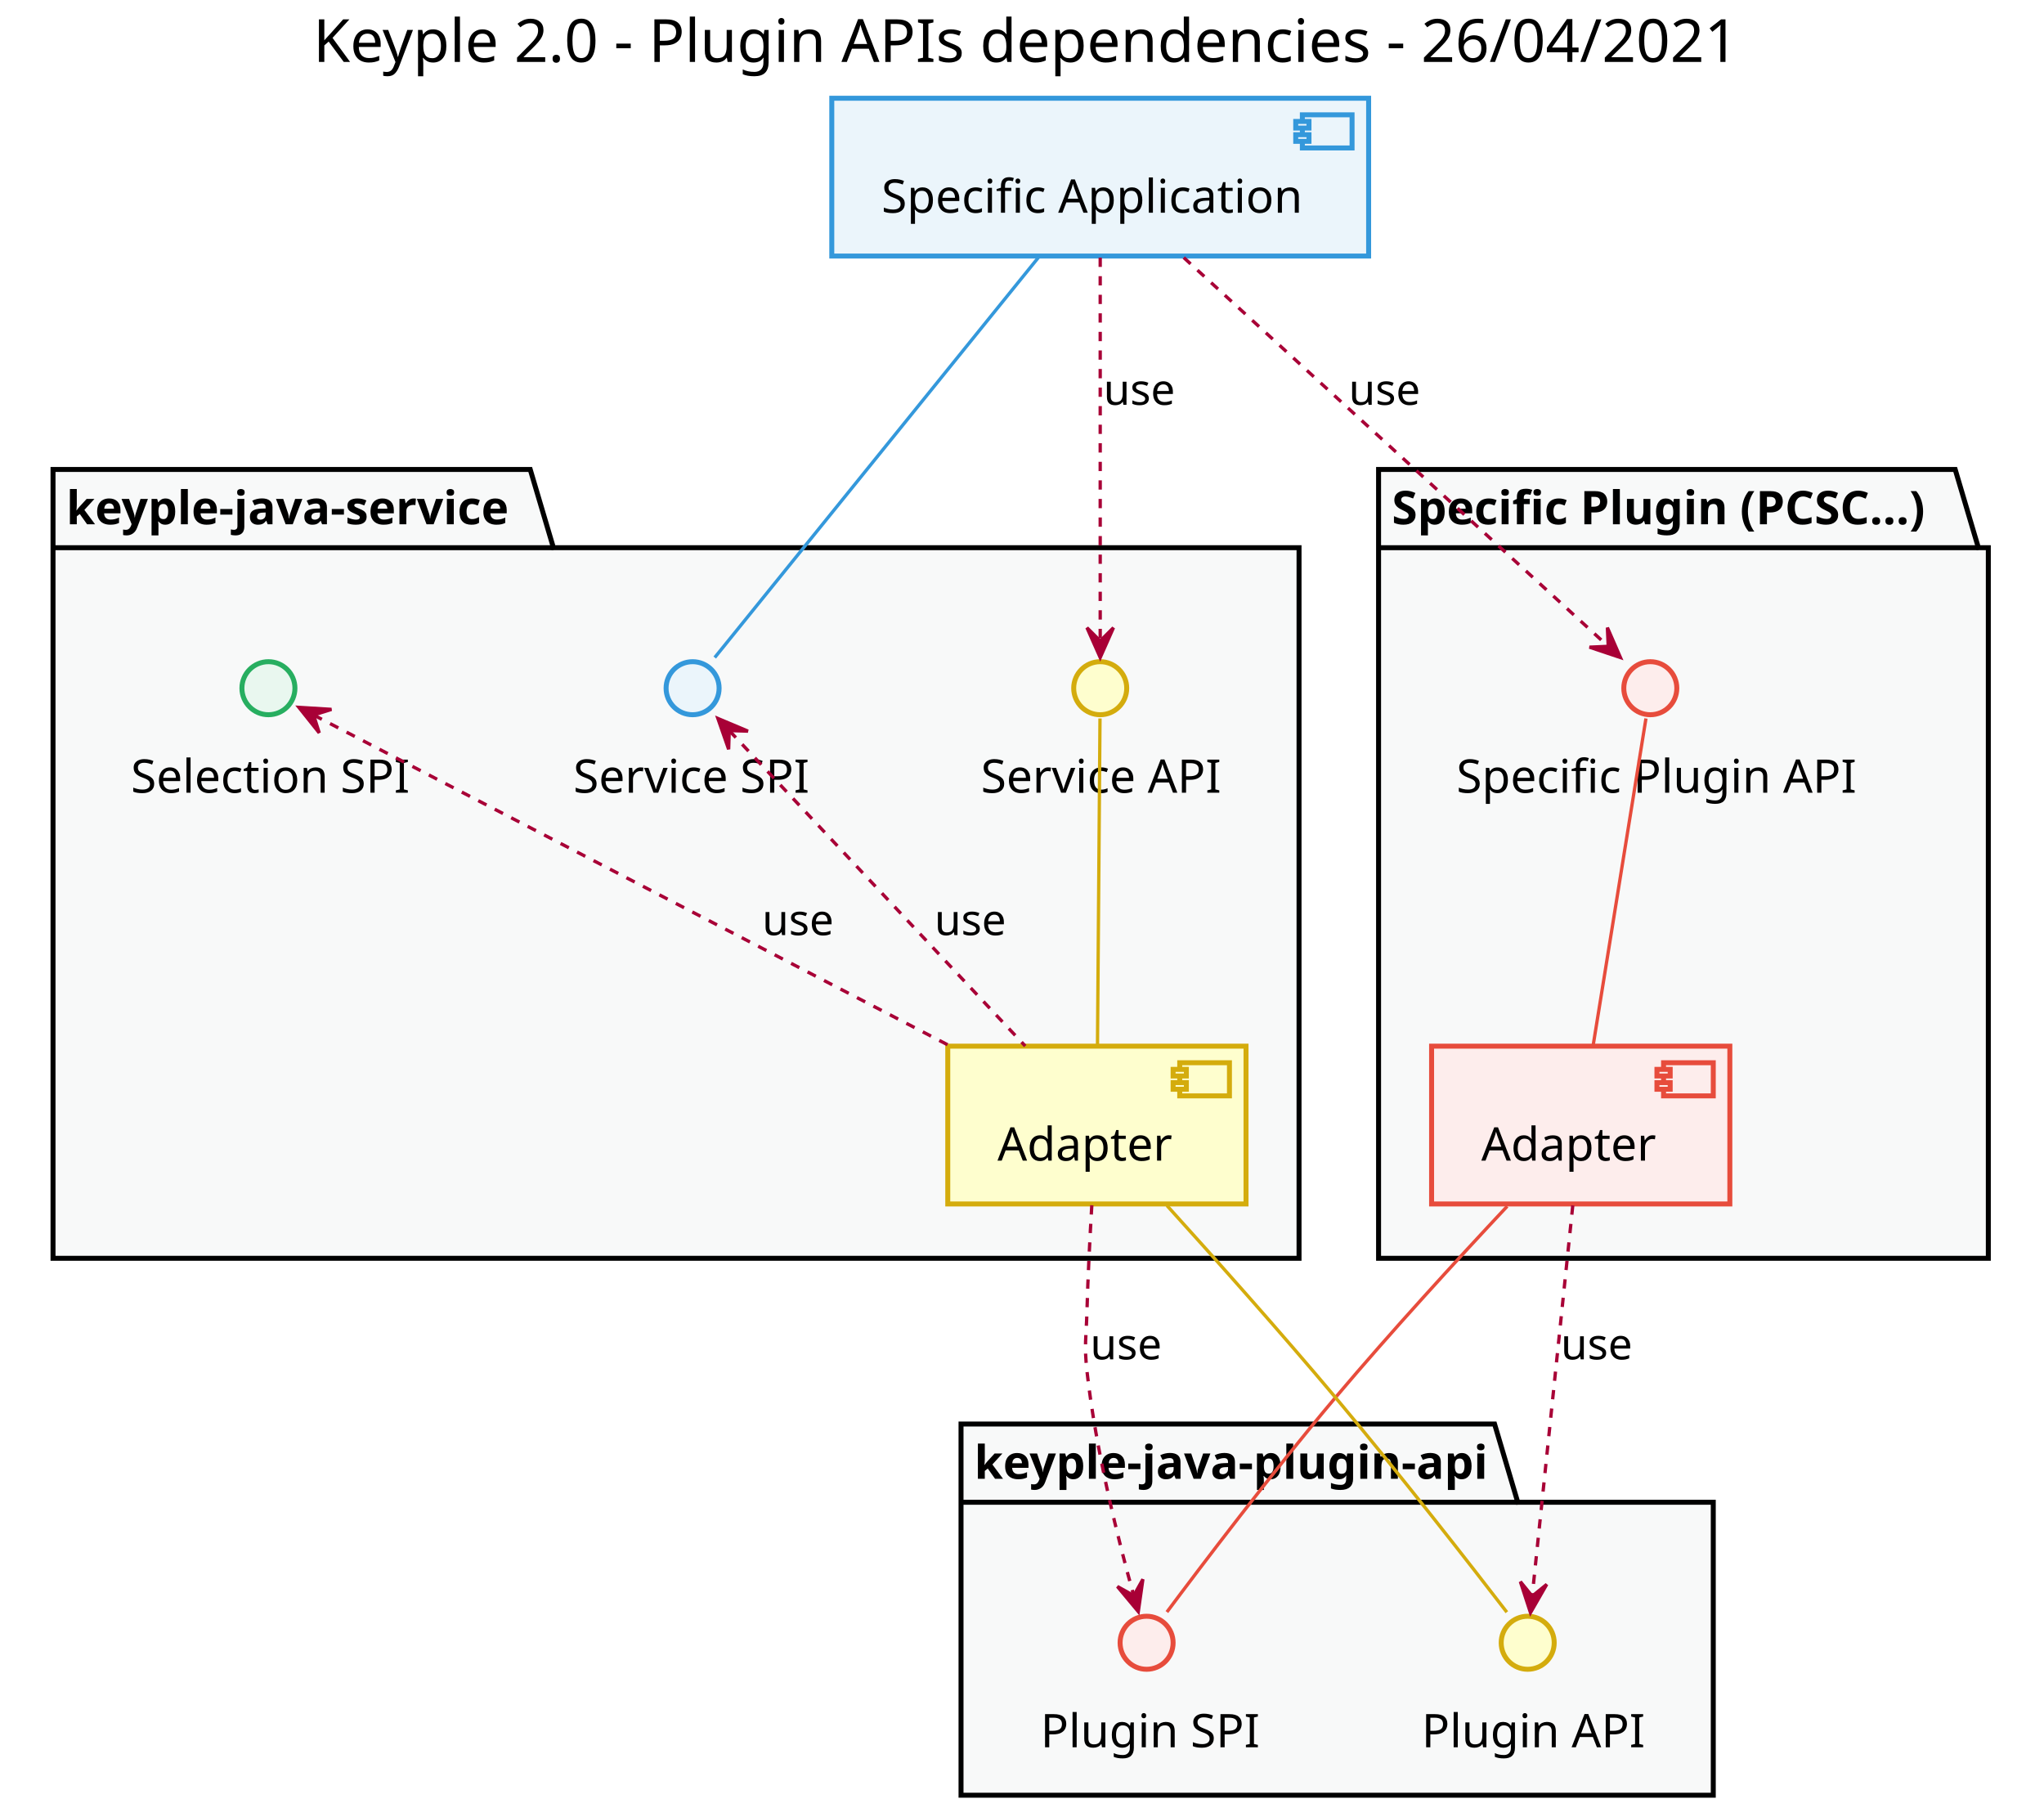
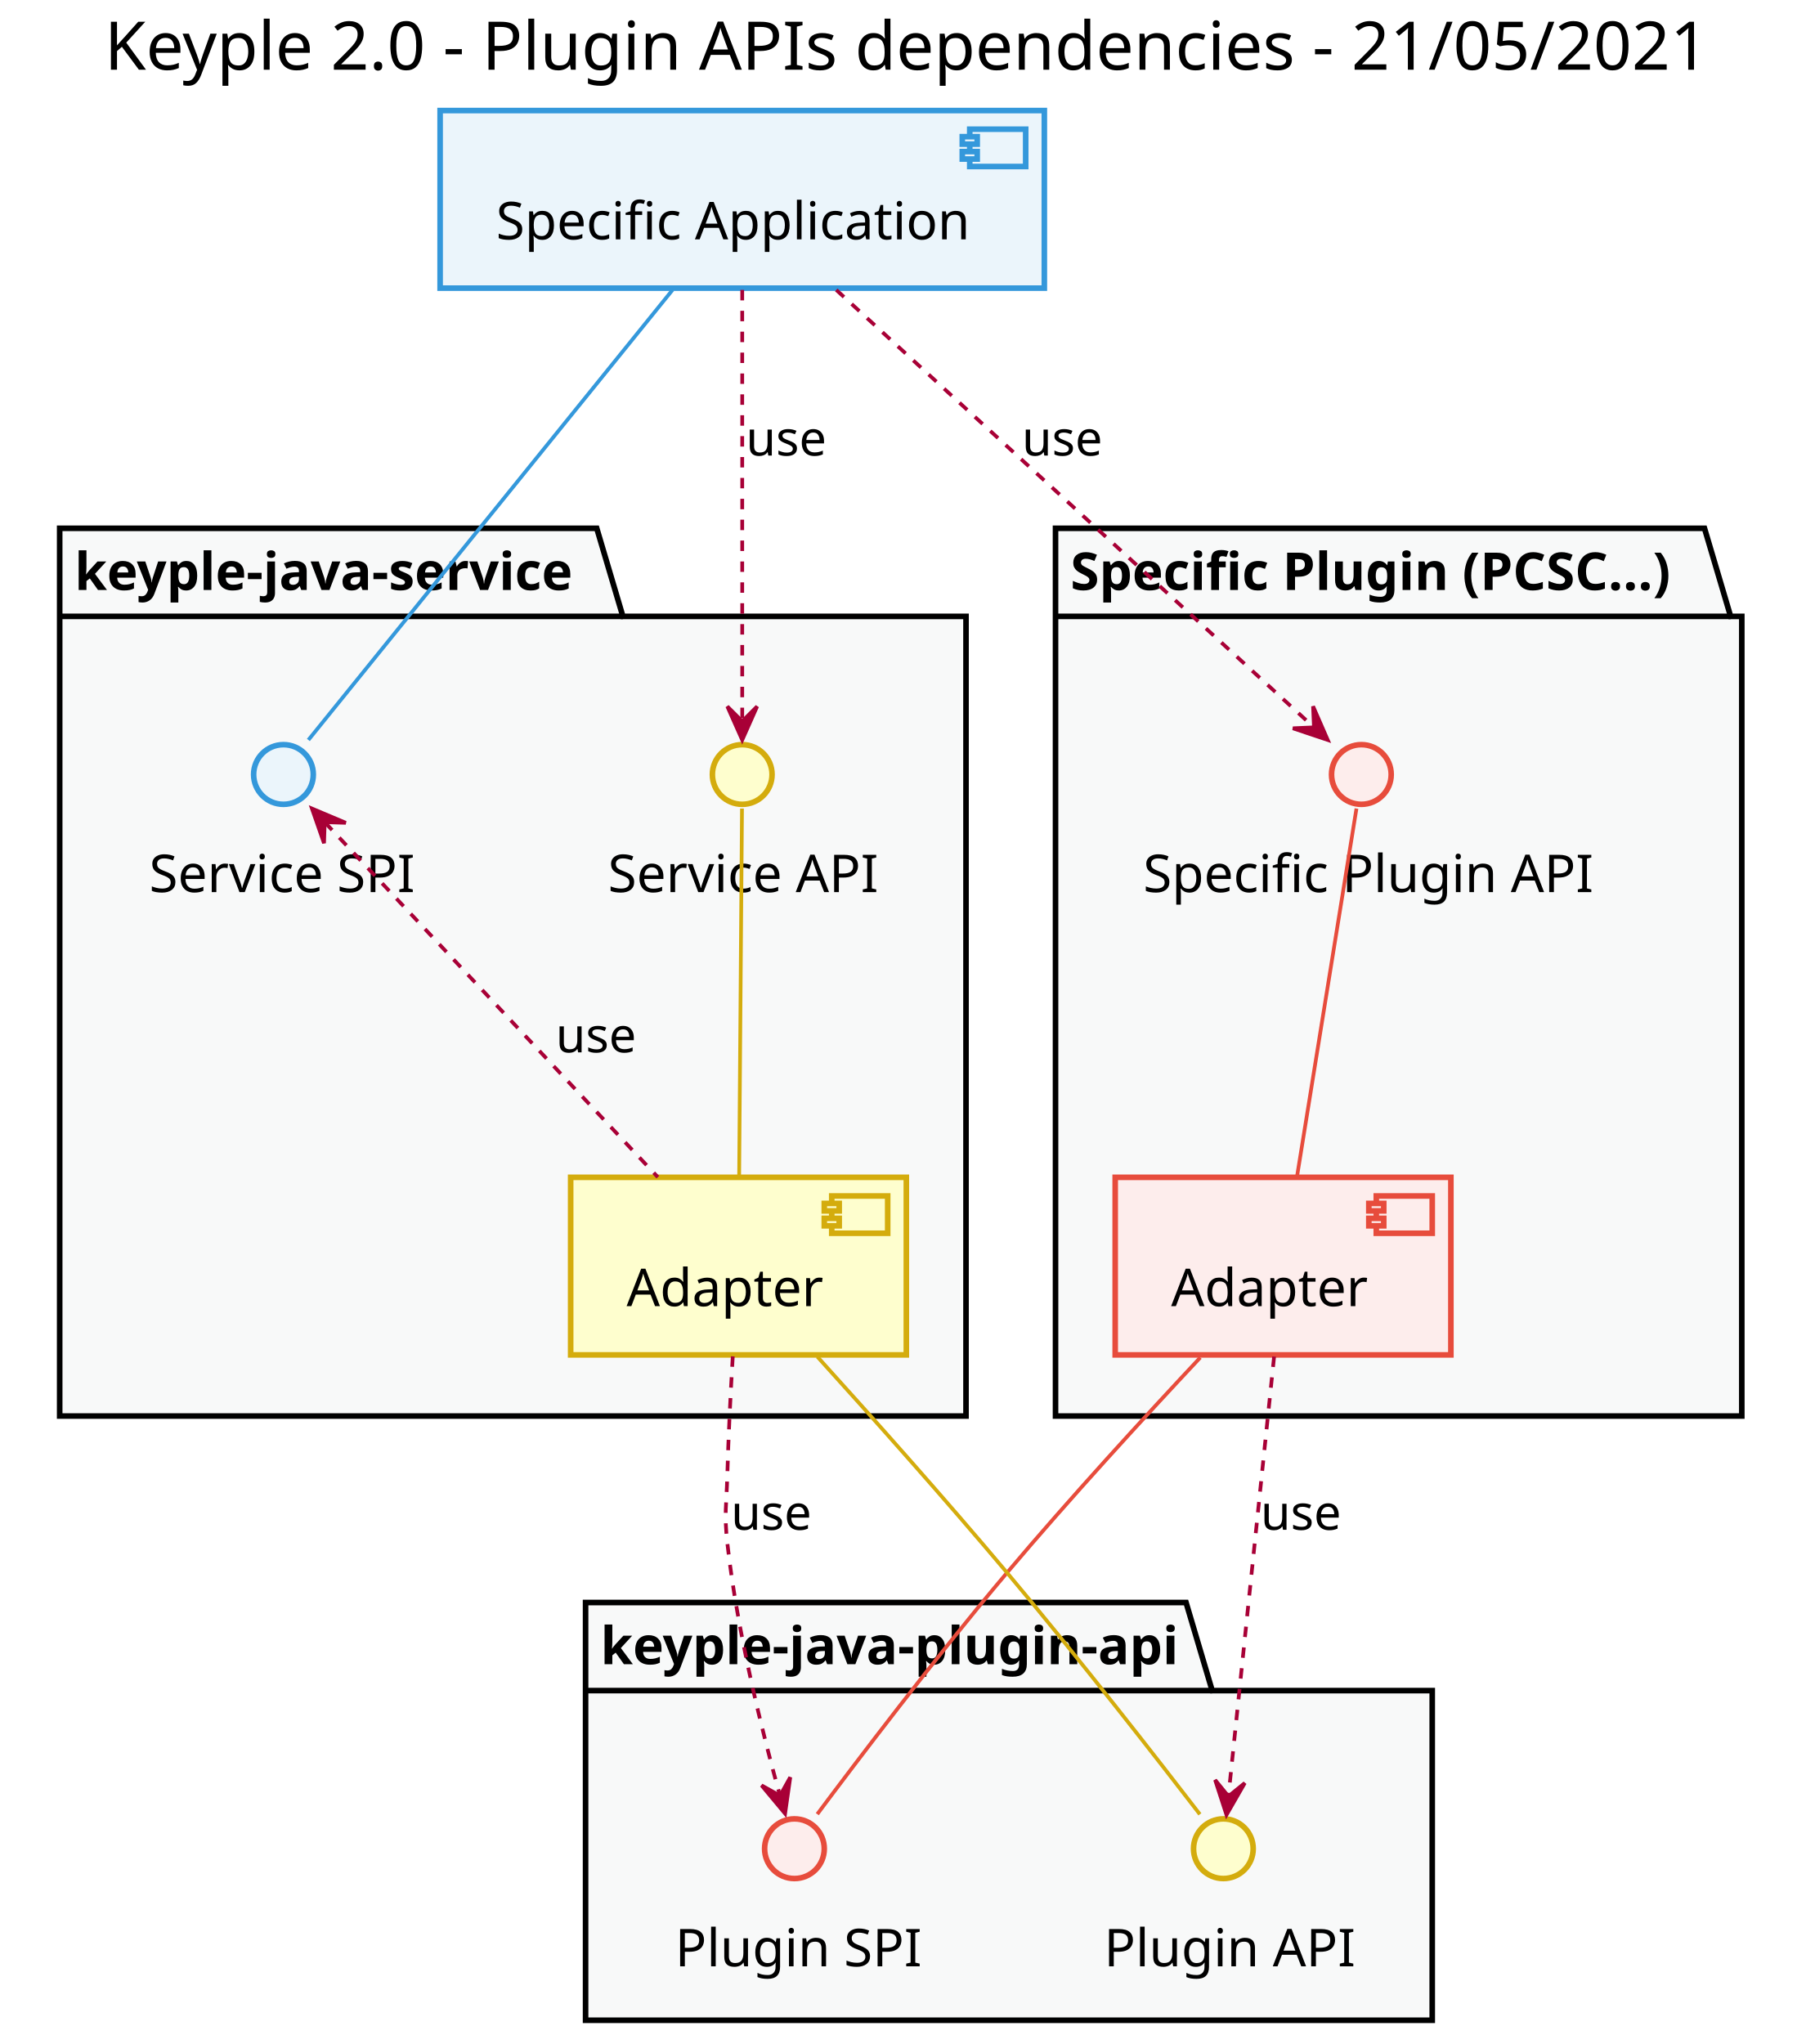
- <svg xmlns="http://www.w3.org/2000/svg" contentScriptType="application/ecmascript" contentStyleType="text/css" height="1370px" preserveAspectRatio="none" style="width:1542px;height:1370px;" version="1.1" viewBox="0 0 1542 1370" width="1542.5px" zoomAndPan="magnify">
+ <svg xmlns="http://www.w3.org/2000/svg" contentScriptType="application/ecmascript" contentStyleType="text/css" height="1370px" preserveAspectRatio="none" style="width:1210px;height:1370px;" version="1.1" viewBox="0 0 1210 1370" width="1210px" zoomAndPan="magnify">
  <defs />
  <g>
-     <text fill="#000000" font-family="sans-serif" font-size="45" lengthAdjust="spacing" textLength="1037.5" x="236.25" y="46.714">Keyple 2.0 - Plugin APIs dependencies - 26/04/2021</text>
-     <polygon fill="#F8F9F9" points="40,354.102,400,354.102,417.5,413.125,980,413.125,980,949.102,40,949.102,40,354.102" style="stroke:#000000;stroke-width:3.75;" />
+     <text fill="#000000" font-family="sans-serif" font-size="45" lengthAdjust="spacing" textLength="1037.5" x="70" y="46.714">Keyple 2.0 - Plugin APIs dependencies - 21/05/2021</text>
+     <polygon fill="#F8F9F9" points="40,354.102,400,354.102,417.5,413.125,647.5,413.125,647.5,949.102,40,949.102,40,354.102" style="stroke:#000000;stroke-width:3.75;" />
    <line style="stroke:#000000;stroke-width:3.75;" x1="40" x2="417.5" y1="413.125" y2="413.125" />
    <text fill="#000000" font-family="sans-serif" font-size="35" font-weight="bold" lengthAdjust="spacing" textLength="345" x="50" y="395.435">keyple-java-service</text>
-     <polygon fill="#F8F9F9" points="1040,354.102,1475,354.102,1492.5,413.125,1500,413.125,1500,949.102,1040,949.102,1040,354.102" style="stroke:#000000;stroke-width:3.75;" />
-     <line style="stroke:#000000;stroke-width:3.75;" x1="1040" x2="1492.5" y1="413.125" y2="413.125" />
-     <text fill="#000000" font-family="sans-serif" font-size="35" font-weight="bold" lengthAdjust="spacing" textLength="420" x="1050" y="395.435">Specific Plugin (PCSC...)</text>
-     <polygon fill="#F8F9F9" points="725,1074.102,1127.5,1074.102,1145,1133.125,1292.5,1133.125,1292.5,1354.102,725,1354.102,725,1074.102" style="stroke:#000000;stroke-width:3.75;" />
-     <line style="stroke:#000000;stroke-width:3.75;" x1="725" x2="1145" y1="1133.125" y2="1133.125" />
-     <text fill="#000000" font-family="sans-serif" font-size="35" font-weight="bold" lengthAdjust="spacing" textLength="387.5" x="735" y="1115.435">keyple-java-plugin-api</text>
-     <ellipse cx="830" cy="519.102" fill="#FEFECE" rx="20" ry="20" style="stroke:#D4AC0D;stroke-width:3.75;" />
-     <text fill="#000000" font-family="sans-serif" font-size="35" lengthAdjust="spacing" textLength="180" x="740" y="597.935">Service API</text>
-     <ellipse cx="522.5" cy="519.102" fill="#EBF5FB" rx="20" ry="20" style="stroke:#3498DB;stroke-width:3.75;" />
-     <text fill="#000000" font-family="sans-serif" font-size="35" lengthAdjust="spacing" textLength="180" x="432.5" y="597.935">Service SPI</text>
-     <ellipse cx="202.5" cy="519.102" fill="#E9F7EF" rx="20" ry="20" style="stroke:#27AE60;stroke-width:3.75;" />
-     <text fill="#000000" font-family="sans-serif" font-size="35" lengthAdjust="spacing" textLength="207.5" x="98.75" y="597.935">Selection SPI</text>
-     <rect fill="#FEFECE" height="119.023" style="stroke:#D4AC0D;stroke-width:3.75;" width="225" x="715" y="789.102" />
-     <rect fill="#FEFECE" height="25" style="stroke:#D4AC0D;stroke-width:3.75;" width="37.5" x="890" y="801.602" />
-     <rect fill="#FEFECE" height="5" style="stroke:#D4AC0D;stroke-width:3.75;" width="10" x="885" y="806.602" />
-     <rect fill="#FEFECE" height="5" style="stroke:#D4AC0D;stroke-width:3.75;" width="10" x="885" y="816.602" />
-     <text fill="#000000" font-family="sans-serif" font-size="35" lengthAdjust="spacing" textLength="125" x="752.5" y="875.435">Adapter</text>
-     <ellipse cx="1245" cy="519.102" fill="#FDEDEC" rx="20" ry="20" style="stroke:#E74C3C;stroke-width:3.75;" />
-     <text fill="#000000" font-family="sans-serif" font-size="35" lengthAdjust="spacing" textLength="292.5" x="1098.75" y="597.935">Specific Plugin API</text>
-     <rect fill="#FDEDEC" height="119.023" style="stroke:#E74C3C;stroke-width:3.75;" width="225" x="1080" y="789.102" />
-     <rect fill="#FDEDEC" height="25" style="stroke:#E74C3C;stroke-width:3.75;" width="37.5" x="1255" y="801.602" />
-     <rect fill="#FDEDEC" height="5" style="stroke:#E74C3C;stroke-width:3.75;" width="10" x="1250" y="806.602" />
-     <rect fill="#FDEDEC" height="5" style="stroke:#E74C3C;stroke-width:3.75;" width="10" x="1250" y="816.602" />
-     <text fill="#000000" font-family="sans-serif" font-size="35" lengthAdjust="spacing" textLength="125" x="1117.5" y="875.435">Adapter</text>
-     <ellipse cx="865" cy="1239.102" fill="#FDEDEC" rx="20" ry="20" style="stroke:#E74C3C;stroke-width:3.75;" />
-     <text fill="#000000" font-family="sans-serif" font-size="35" lengthAdjust="spacing" textLength="160" x="785" y="1317.935">Plugin SPI</text>
-     <ellipse cx="1152.5" cy="1239.102" fill="#FEFECE" rx="20" ry="20" style="stroke:#D4AC0D;stroke-width:3.75;" />
-     <text fill="#000000" font-family="sans-serif" font-size="35" lengthAdjust="spacing" textLength="160" x="1072.5" y="1317.935">Plugin API</text>
-     <rect fill="#EBF5FB" height="119.023" style="stroke:#3498DB;stroke-width:3.75;" width="405" x="627.5" y="74.102" />
-     <rect fill="#EBF5FB" height="25" style="stroke:#3498DB;stroke-width:3.75;" width="37.5" x="982.5" y="86.602" />
-     <rect fill="#EBF5FB" height="5" style="stroke:#3498DB;stroke-width:3.75;" width="10" x="977.5" y="91.602" />
-     <rect fill="#EBF5FB" height="5" style="stroke:#3498DB;stroke-width:3.75;" width="10" x="977.5" y="101.602" />
-     <text fill="#000000" font-family="sans-serif" font-size="35" lengthAdjust="spacing" textLength="305" x="665" y="160.435">Specific Application</text>
-     <path d="M783.298,194.317 C713.405,280.687 584.92,439.464 539.195,495.969 " fill="none" id="application-serviceSpi" style="stroke:#3498DB;stroke-width:2.5;" />
-     <path d="M1241.715,541.932 C1233.86,590.569 1213.745,715.084 1201.803,789.007 " fill="none" id="specificPluginApi-plugin" style="stroke:#E74C3C;stroke-width:2.5;" />
-     <path d="M1137.035,909.889 C1099.63,949.782 1049.608,1004.272 1007.5,1054.102 C959.24,1111.212 905.883,1181.674 880.312,1215.938 " fill="none" id="plugin-pluginSpi" style="stroke:#E74C3C;stroke-width:2.5;" />
-     <path d="M829.842,541.932 C829.47,590.569 828.513,715.084 827.942,789.007 " fill="none" id="serviceApi-service" style="stroke:#D4AC0D;stroke-width:2.5;" />
-     <path d="M880.352,909.339 C916.69,949.452 965.732,1004.414 1007.5,1054.102 C1055.932,1111.719 1110.53,1181.951 1136.767,1216.052 " fill="none" id="service-pluginApi" style="stroke:#D4AC0D;stroke-width:2.5;" />
-     <path d="M893.03,194.317 C982.935,276.639 1144.675,424.739 1213.072,487.367 " fill="none" id="application-to-specificPluginApi" style="stroke:#A80036;stroke-width:2.5;stroke-dasharray:7.0,7.0;" />
-     <polygon fill="#A80036" points="1222.467,495.969,1212.63,473.398,1213.25,487.526,1199.121,488.146,1222.467,495.969" style="stroke:#A80036;stroke-width:2.5;" />
-     <text fill="#000000" font-family="sans-serif" font-size="32.5" lengthAdjust="spacing" textLength="52.5" x="1017.5" y="305.339">use</text>
-     <path d="M830,194.317 C830,274.952 830,418.697 830,483.409 " fill="none" id="application-to-serviceApi" style="stroke:#A80036;stroke-width:2.5;stroke-dasharray:7.0,7.0;" />
-     <polygon fill="#A80036" points="830,495.969,840,473.469,830,483.469,820,473.469,830,495.969" style="stroke:#A80036;stroke-width:2.5;" />
-     <text fill="#000000" font-family="sans-serif" font-size="32.5" lengthAdjust="spacing" textLength="52.5" x="832.5" y="305.339">use</text>
-     <path d="M550.312,551.237 C600.755,604.987 708.14,719.414 773.45,789.007 " fill="none" id="serviceSpi-backto-service" style="stroke:#A80036;stroke-width:2.5;stroke-dasharray:7.0,7.0;" />
-     <polygon fill="#A80036" points="541.58,541.932,549.69,565.18,550.136,551.044,564.271,551.49,541.58,541.932" style="stroke:#A80036;stroke-width:2.5;" />
-     <text fill="#000000" font-family="sans-serif" font-size="32.5" lengthAdjust="spacing" textLength="52.5" x="705" y="705.339">use</text>
-     <path d="M236.594,539.332 C326.228,585.942 571.545,713.504 716.365,788.812 " fill="none" id="selectionSpi-backto-service" style="stroke:#A80036;stroke-width:2.5;stroke-dasharray:7.0,7.0;" />
-     <polygon fill="#A80036" points="225.485,533.554,240.833,552.807,236.575,539.322,250.061,535.064,225.485,533.554" style="stroke:#A80036;stroke-width:2.5;" />
-     <text fill="#000000" font-family="sans-serif" font-size="32.5" lengthAdjust="spacing" textLength="52.5" x="575" y="705.339">use</text>
-     <path d="M823.663,909.107 C822.202,933.729 820.717,962.814 820,989.102 C819.455,1009.094 817.817,1014.222 820,1034.102 C826.638,1094.569 844.105,1163.397 855.222,1203.231 " fill="none" id="service-to-pluginSpi" style="stroke:#A80036;stroke-width:2.5;stroke-dasharray:7.0,7.0;" />
-     <polygon fill="#A80036" points="858.725,1215.575,862.203,1191.199,855.313,1203.549,842.963,1196.659,858.725,1215.575" style="stroke:#A80036;stroke-width:2.5;" />
-     <text fill="#000000" font-family="sans-serif" font-size="32.5" lengthAdjust="spacing" textLength="52.5" x="822.5" y="1025.339">use</text>
-     <path d="M1186.513,909.239 C1178.007,991.102 1162.707,1138.352 1155.912,1203.756 " fill="none" id="plugin-to-pluginApi" style="stroke:#A80036;stroke-width:2.5;stroke-dasharray:7.0,7.0;" />
-     <polygon fill="#A80036" points="1154.598,1216.417,1166.869,1195.071,1155.889,1203.984,1146.976,1193.004,1154.598,1216.417" style="stroke:#A80036;stroke-width:2.5;" />
-     <text fill="#000000" font-family="sans-serif" font-size="32.5" lengthAdjust="spacing" textLength="52.5" x="1177.5" y="1025.339">use</text>
+     <polygon fill="#F8F9F9" points="707.5,354.102,1142.5,354.102,1160,413.125,1167.5,413.125,1167.5,949.102,707.5,949.102,707.5,354.102" style="stroke:#000000;stroke-width:3.75;" />
+     <line style="stroke:#000000;stroke-width:3.75;" x1="707.5" x2="1160" y1="413.125" y2="413.125" />
+     <text fill="#000000" font-family="sans-serif" font-size="35" font-weight="bold" lengthAdjust="spacing" textLength="420" x="717.5" y="395.435">Specific Plugin (PCSC...)</text>
+     <polygon fill="#F8F9F9" points="392.5,1074.102,795,1074.102,812.5,1133.125,960,1133.125,960,1354.102,392.5,1354.102,392.5,1074.102" style="stroke:#000000;stroke-width:3.75;" />
+     <line style="stroke:#000000;stroke-width:3.75;" x1="392.5" x2="812.5" y1="1133.125" y2="1133.125" />
+     <text fill="#000000" font-family="sans-serif" font-size="35" font-weight="bold" lengthAdjust="spacing" textLength="387.5" x="402.5" y="1115.435">keyple-java-plugin-api</text>
+     <ellipse cx="497.5" cy="519.102" fill="#FEFECE" rx="20" ry="20" style="stroke:#D4AC0D;stroke-width:3.75;" />
+     <text fill="#000000" font-family="sans-serif" font-size="35" lengthAdjust="spacing" textLength="180" x="407.5" y="597.935">Service API</text>
+     <ellipse cx="190" cy="519.102" fill="#EBF5FB" rx="20" ry="20" style="stroke:#3498DB;stroke-width:3.75;" />
+     <text fill="#000000" font-family="sans-serif" font-size="35" lengthAdjust="spacing" textLength="180" x="100" y="597.935">Service SPI</text>
+     <rect fill="#FEFECE" height="119.023" style="stroke:#D4AC0D;stroke-width:3.75;" width="225" x="382.5" y="789.102" />
+     <rect fill="#FEFECE" height="25" style="stroke:#D4AC0D;stroke-width:3.75;" width="37.5" x="557.5" y="801.602" />
+     <rect fill="#FEFECE" height="5" style="stroke:#D4AC0D;stroke-width:3.75;" width="10" x="552.5" y="806.602" />
+     <rect fill="#FEFECE" height="5" style="stroke:#D4AC0D;stroke-width:3.75;" width="10" x="552.5" y="816.602" />
+     <text fill="#000000" font-family="sans-serif" font-size="35" lengthAdjust="spacing" textLength="125" x="420" y="875.435">Adapter</text>
+     <ellipse cx="912.5" cy="519.102" fill="#FDEDEC" rx="20" ry="20" style="stroke:#E74C3C;stroke-width:3.75;" />
+     <text fill="#000000" font-family="sans-serif" font-size="35" lengthAdjust="spacing" textLength="292.5" x="766.25" y="597.935">Specific Plugin API</text>
+     <rect fill="#FDEDEC" height="119.023" style="stroke:#E74C3C;stroke-width:3.75;" width="225" x="747.5" y="789.102" />
+     <rect fill="#FDEDEC" height="25" style="stroke:#E74C3C;stroke-width:3.75;" width="37.5" x="922.5" y="801.602" />
+     <rect fill="#FDEDEC" height="5" style="stroke:#E74C3C;stroke-width:3.75;" width="10" x="917.5" y="806.602" />
+     <rect fill="#FDEDEC" height="5" style="stroke:#E74C3C;stroke-width:3.75;" width="10" x="917.5" y="816.602" />
+     <text fill="#000000" font-family="sans-serif" font-size="35" lengthAdjust="spacing" textLength="125" x="785" y="875.435">Adapter</text>
+     <ellipse cx="532.5" cy="1239.102" fill="#FDEDEC" rx="20" ry="20" style="stroke:#E74C3C;stroke-width:3.75;" />
+     <text fill="#000000" font-family="sans-serif" font-size="35" lengthAdjust="spacing" textLength="160" x="452.5" y="1317.935">Plugin SPI</text>
+     <ellipse cx="820" cy="1239.102" fill="#FEFECE" rx="20" ry="20" style="stroke:#D4AC0D;stroke-width:3.75;" />
+     <text fill="#000000" font-family="sans-serif" font-size="35" lengthAdjust="spacing" textLength="160" x="740" y="1317.935">Plugin API</text>
+     <rect fill="#EBF5FB" height="119.023" style="stroke:#3498DB;stroke-width:3.75;" width="405" x="295" y="74.102" />
+     <rect fill="#EBF5FB" height="25" style="stroke:#3498DB;stroke-width:3.75;" width="37.5" x="650" y="86.602" />
+     <rect fill="#EBF5FB" height="5" style="stroke:#3498DB;stroke-width:3.75;" width="10" x="645" y="91.602" />
+     <rect fill="#EBF5FB" height="5" style="stroke:#3498DB;stroke-width:3.75;" width="10" x="645" y="101.602" />
+     <text fill="#000000" font-family="sans-serif" font-size="35" lengthAdjust="spacing" textLength="305" x="332.5" y="160.435">Specific Application</text>
+     <path d="M450.798,194.317 C380.905,280.687 252.42,439.464 206.696,495.969 " fill="none" id="application-serviceSpi" style="stroke:#3498DB;stroke-width:2.5;" />
+     <path d="M909.215,541.932 C901.36,590.569 881.245,715.084 869.303,789.007 " fill="none" id="specificPluginApi-plugin" style="stroke:#E74C3C;stroke-width:2.5;" />
+     <path d="M804.535,909.889 C767.13,949.782 717.107,1004.272 675,1054.102 C626.74,1111.212 573.383,1181.674 547.812,1215.938 " fill="none" id="plugin-pluginSpi" style="stroke:#E74C3C;stroke-width:2.5;" />
+     <path d="M497.342,541.932 C496.97,590.569 496.012,715.084 495.442,789.007 " fill="none" id="serviceApi-service" style="stroke:#D4AC0D;stroke-width:2.5;" />
+     <path d="M547.852,909.339 C584.19,949.452 633.232,1004.414 675,1054.102 C723.433,1111.719 778.03,1181.951 804.268,1216.052 " fill="none" id="service-pluginApi" style="stroke:#D4AC0D;stroke-width:2.5;" />
+     <path d="M560.53,194.317 C650.435,276.639 812.175,424.739 880.572,487.367 " fill="none" id="application-to-specificPluginApi" style="stroke:#A80036;stroke-width:2.5;stroke-dasharray:7.0,7.0;" />
+     <polygon fill="#A80036" points="889.967,495.969,880.13,473.398,880.75,487.526,866.621,488.146,889.967,495.969" style="stroke:#A80036;stroke-width:2.5;" />
+     <text fill="#000000" font-family="sans-serif" font-size="32.5" lengthAdjust="spacing" textLength="52.5" x="685" y="305.339">use</text>
+     <path d="M497.5,194.317 C497.5,274.952 497.5,418.697 497.5,483.409 " fill="none" id="application-to-serviceApi" style="stroke:#A80036;stroke-width:2.5;stroke-dasharray:7.0,7.0;" />
+     <polygon fill="#A80036" points="497.5,495.969,507.5,473.469,497.5,483.469,487.5,473.469,497.5,495.969" style="stroke:#A80036;stroke-width:2.5;" />
+     <text fill="#000000" font-family="sans-serif" font-size="32.5" lengthAdjust="spacing" textLength="52.5" x="500" y="305.339">use</text>
+     <path d="M217.812,551.237 C268.255,604.987 375.64,719.414 440.95,789.007 " fill="none" id="serviceSpi-backto-service" style="stroke:#A80036;stroke-width:2.5;stroke-dasharray:7.0,7.0;" />
+     <polygon fill="#A80036" points="209.079,541.932,217.189,565.18,217.635,551.045,231.77,551.491,209.079,541.932" style="stroke:#A80036;stroke-width:2.5;" />
+     <text fill="#000000" font-family="sans-serif" font-size="32.5" lengthAdjust="spacing" textLength="52.5" x="372.5" y="705.339">use</text>
+     <path d="M491.163,909.107 C489.702,933.729 488.217,962.814 487.5,989.102 C486.955,1009.094 485.317,1014.222 487.5,1034.102 C494.137,1094.569 511.605,1163.397 522.722,1203.231 " fill="none" id="service-to-pluginSpi" style="stroke:#A80036;stroke-width:2.5;stroke-dasharray:7.0,7.0;" />
+     <polygon fill="#A80036" points="526.225,1215.575,529.703,1191.199,522.813,1203.549,510.463,1196.659,526.225,1215.575" style="stroke:#A80036;stroke-width:2.5;" />
+     <text fill="#000000" font-family="sans-serif" font-size="32.5" lengthAdjust="spacing" textLength="52.5" x="490" y="1025.339">use</text>
+     <path d="M854.013,909.239 C845.508,991.102 830.207,1138.352 823.413,1203.756 " fill="none" id="plugin-to-pluginApi" style="stroke:#A80036;stroke-width:2.5;stroke-dasharray:7.0,7.0;" />
+     <polygon fill="#A80036" points="822.097,1216.417,834.369,1195.071,823.389,1203.984,814.476,1193.004,822.097,1216.417" style="stroke:#A80036;stroke-width:2.5;" />
+     <text fill="#000000" font-family="sans-serif" font-size="32.5" lengthAdjust="spacing" textLength="52.5" x="845" y="1025.339">use</text>
  </g>
</svg>
